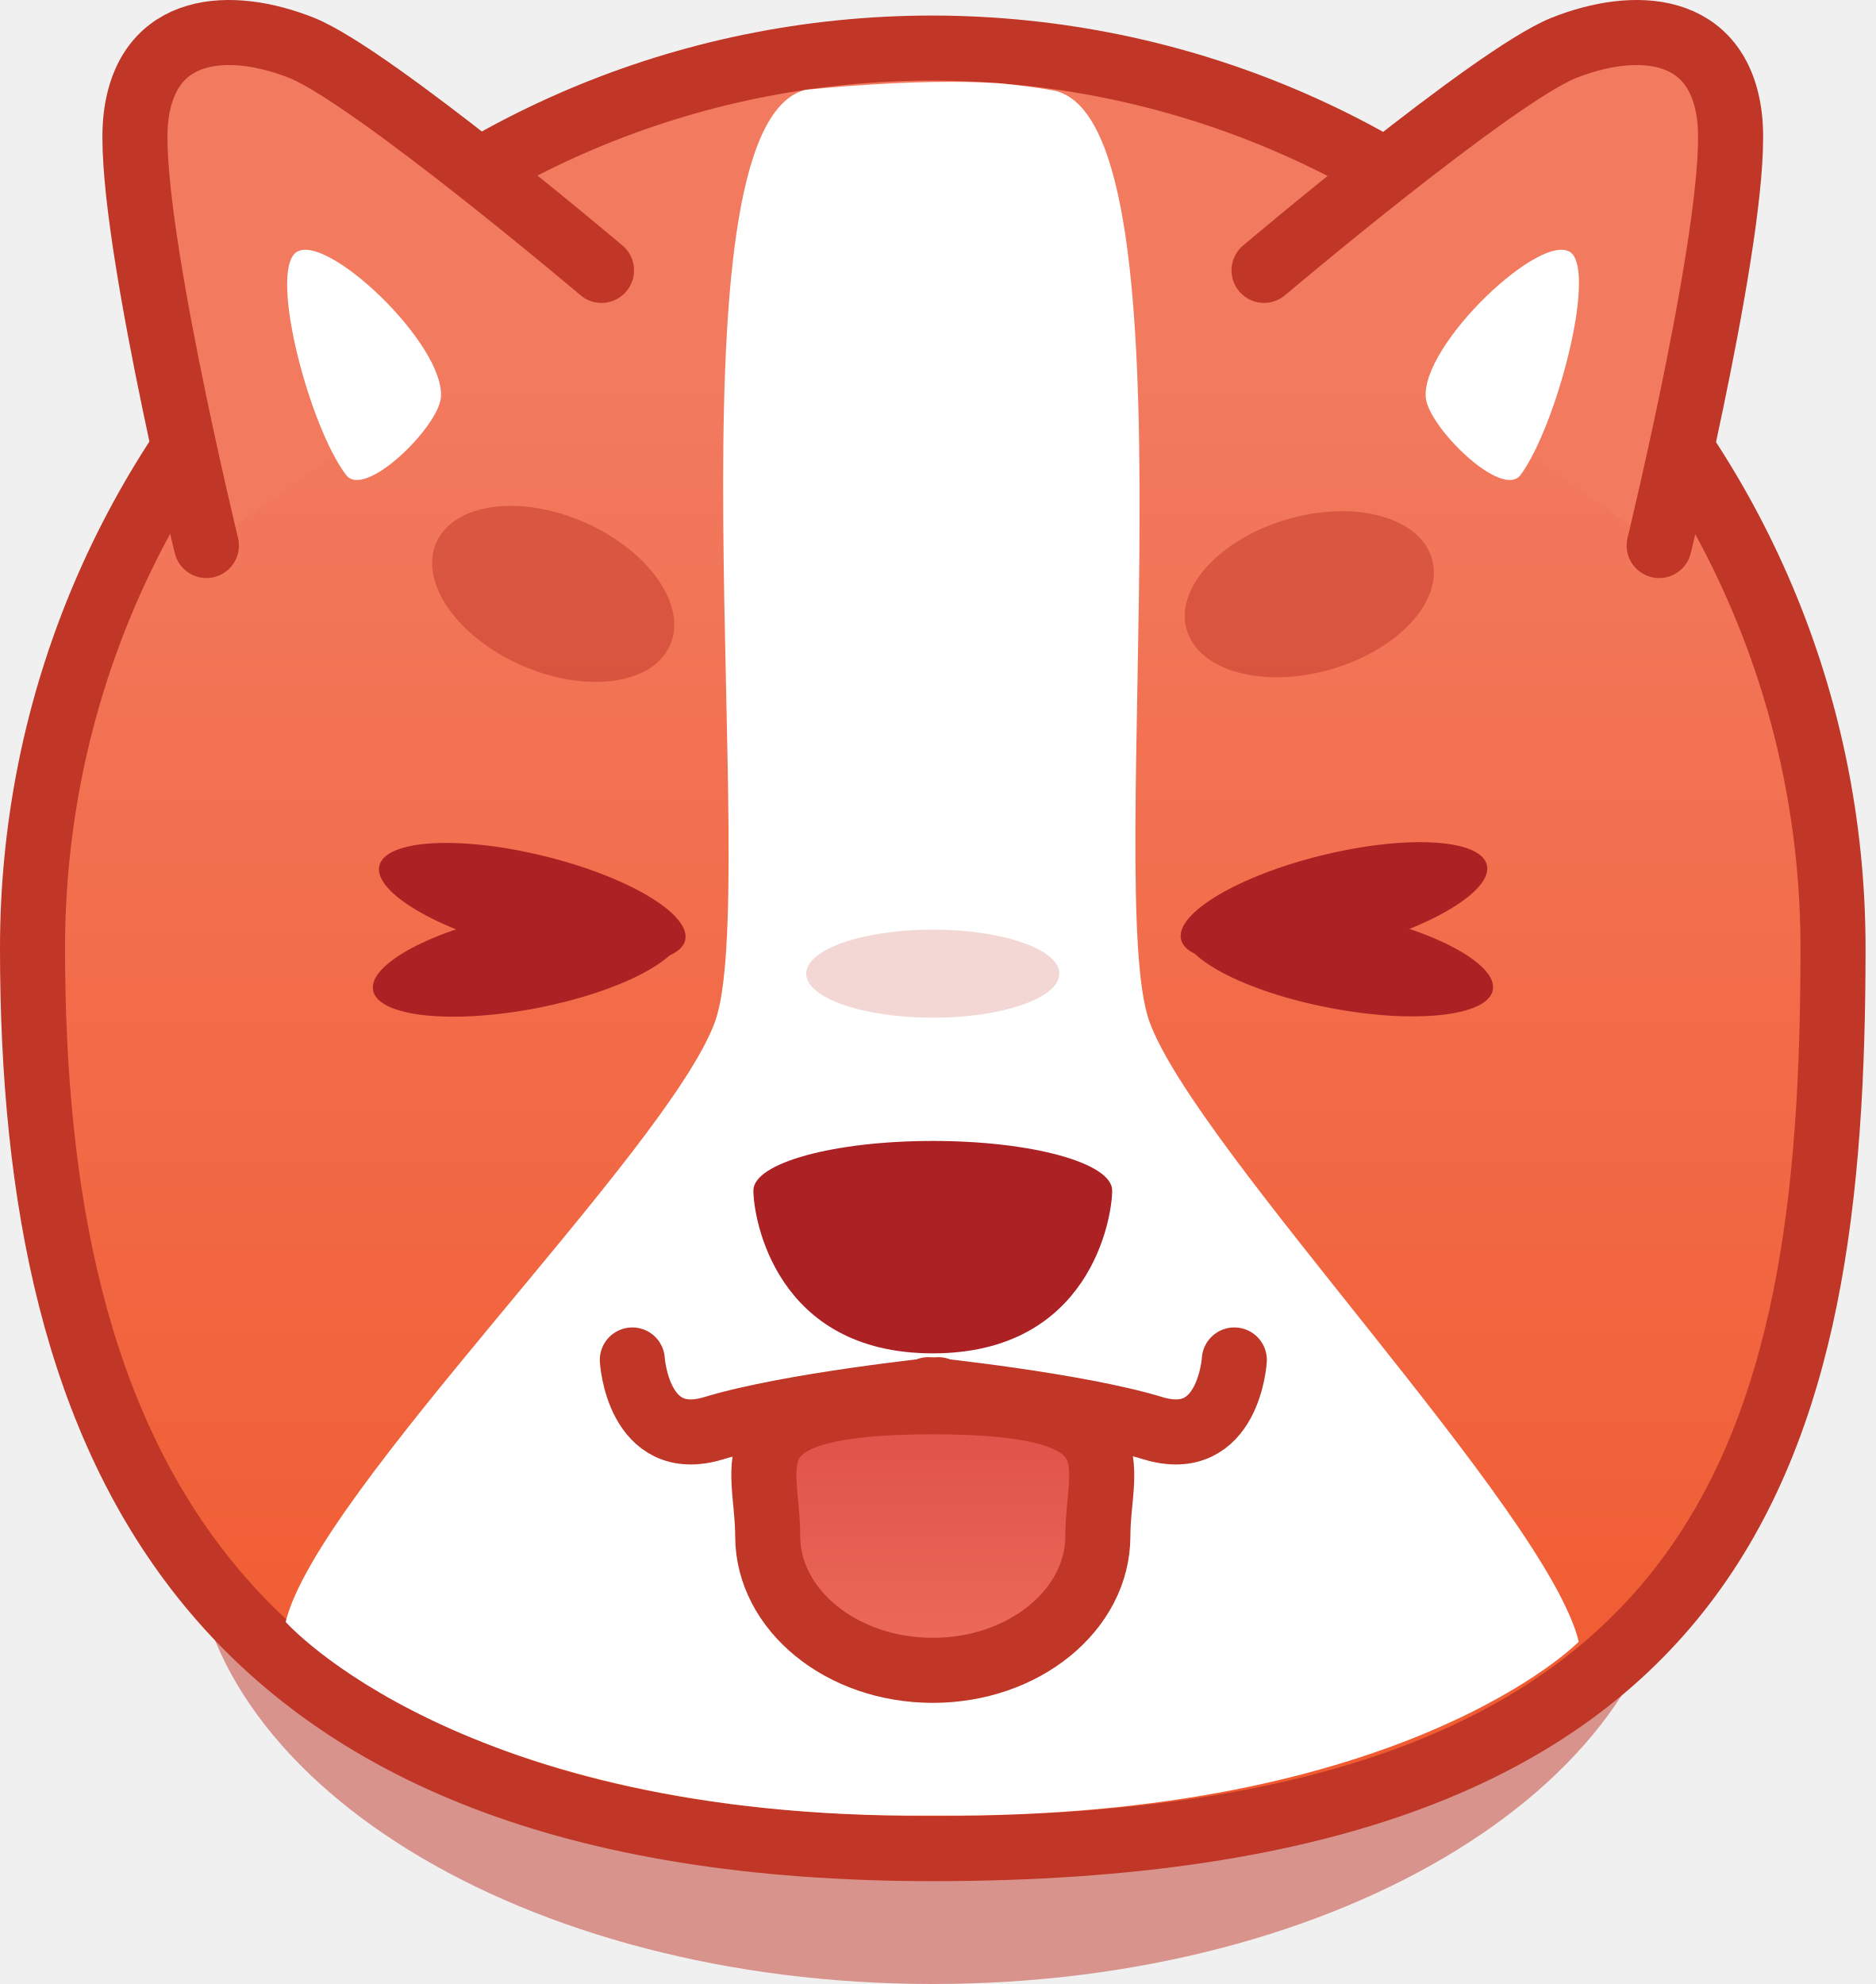
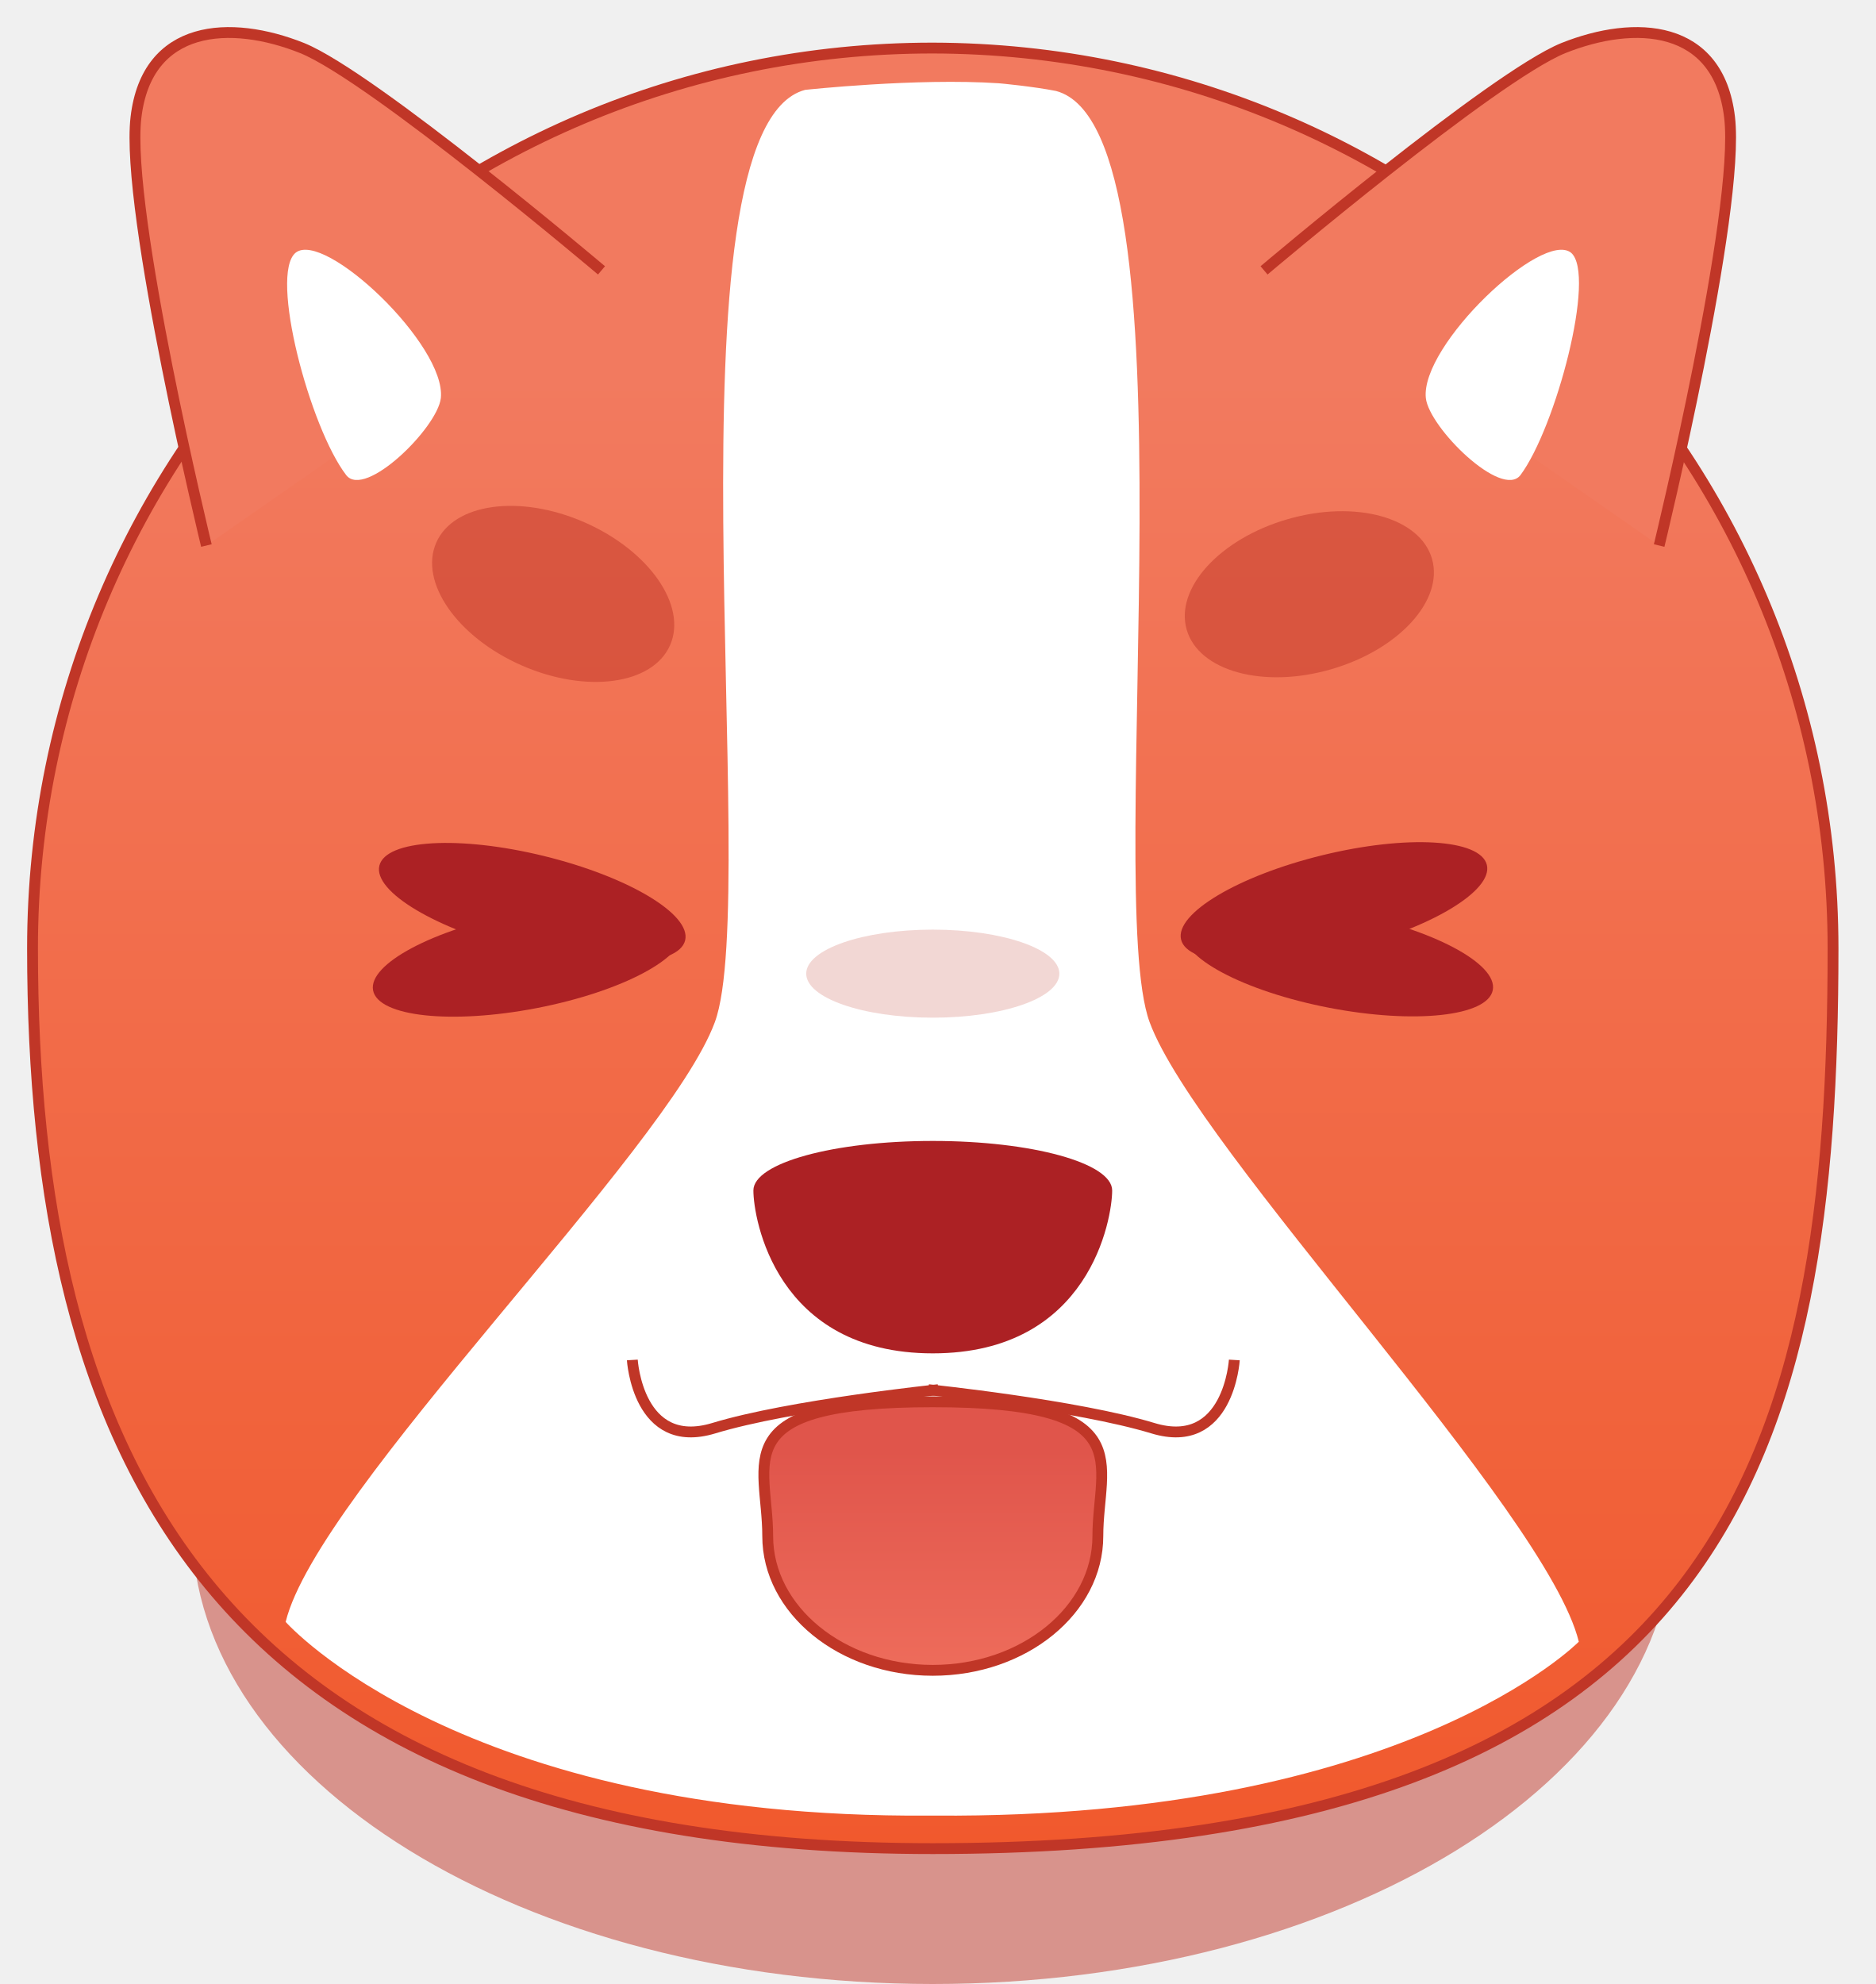
<svg xmlns="http://www.w3.org/2000/svg" width="173" height="183" viewBox="0 0 173 183" fill="none">
  <path opacity="0.5" d="M86.041 183C123.774 183 154.362 164.138 154.362 140.871C154.362 117.603 123.774 98.741 86.041 98.741C48.309 98.741 17.721 117.603 17.721 140.871C17.721 164.138 48.309 183 86.041 183Z" fill="#C03627" />
-   <path d="M169.081 87.473C169.081 133.257 159.944 170.513 86.04 170.513C18.837 170.513 3 133.358 3 87.473C3 41.588 40.155 4.433 86.04 4.433C131.926 4.534 169.081 41.689 169.081 87.473Z" fill="url(#paint0_linear)" stroke="#C03627" stroke-width="6" stroke-miterlimit="10" stroke-linecap="round" />
+   <path d="M169.081 87.473C169.081 133.257 159.944 170.513 86.04 170.513C18.837 170.513 3 133.358 3 87.473C3 41.588 40.155 4.433 86.04 4.433C131.926 4.534 169.081 41.689 169.081 87.473Z" fill="url(#paint0_linear)" stroke="#C03627" strokeWidth="6" strokeMiterlimit="10" strokeLinecap="round" />
  <path d="M19.039 50.318C19.039 50.318 11.526 19.457 12.542 10.828C13.557 2.199 21.272 1.793 27.871 4.433C34.368 7.072 55.483 24.939 55.483 24.939" fill="#F27A5F" />
-   <path d="M19.039 50.318C19.039 50.318 11.526 19.457 12.542 10.828C13.557 2.199 21.272 1.793 27.871 4.433C34.368 7.072 55.483 24.939 55.483 24.939" stroke="#C03627" stroke-width="6" stroke-miterlimit="10" stroke-linecap="round" />
+   <path d="M19.039 50.318C19.039 50.318 11.526 19.457 12.542 10.828C13.557 2.199 21.272 1.793 27.871 4.433C34.368 7.072 55.483 24.939 55.483 24.939" stroke="#C03627" strokeWidth="6" strokeMiterlimit="10" strokeLinecap="round" />
  <path d="M153.042 50.318C153.042 50.318 160.554 19.457 159.539 10.828C158.524 2.199 150.809 1.793 144.21 4.433C137.713 7.072 116.598 24.939 116.598 24.939" fill="#F27A5F" />
-   <path d="M153.042 50.318C153.042 50.318 160.554 19.457 159.539 10.828C158.524 2.199 150.809 1.793 144.21 4.433C137.713 7.072 116.598 24.939 116.598 24.939" stroke="#C03627" stroke-width="6" stroke-miterlimit="10" stroke-linecap="round" />
+   <path d="M153.042 50.318C153.042 50.318 160.554 19.457 159.539 10.828C158.524 2.199 150.809 1.793 144.21 4.433C137.713 7.072 116.598 24.939 116.598 24.939" stroke="#C03627" strokeWidth="6" strokeMiterlimit="10" strokeLinecap="round" />
  <path opacity="0.5" d="M48.132 61.382C54.089 63.992 60.213 63.153 61.811 59.507C63.409 55.861 59.875 50.789 53.918 48.179C47.962 45.568 41.837 46.407 40.24 50.053C38.642 53.699 42.175 58.771 48.132 61.382Z" fill="#C03627" />
  <path opacity="0.5" d="M122.777 61.736C129.025 59.93 133.194 55.366 132.089 51.541C130.983 47.717 125.022 46.081 118.774 47.887C112.526 49.693 108.357 54.257 109.463 58.082C110.568 61.906 116.529 63.542 122.777 61.736Z" fill="#C03627" />
  <path d="M97.411 8.392C110.811 11.945 101.675 82.397 106.04 94.275C110.405 106.152 142.687 139.348 145.631 151.428C145.631 151.428 129.592 167.773 86.244 167.468C86.143 167.468 86.143 167.468 86.041 167.468C85.94 167.468 85.838 167.468 85.737 167.468C42.389 167.773 26.35 149.601 26.35 149.601C29.294 137.521 61.576 106.152 65.941 94.275C70.306 82.397 60.865 11.843 74.265 8.29C74.265 8.29 84.519 7.174 92.132 7.681C92.234 7.681 95.381 7.986 97.411 8.392Z" fill="white" />
  <path d="M102.588 109.807C102.588 112.345 100.558 124.831 86.041 124.831C71.525 124.831 69.494 112.345 69.494 109.807C69.494 107.269 76.905 105.238 86.041 105.238C95.178 105.238 102.588 107.269 102.588 109.807Z" fill="#AC2124" />
  <path d="M48.035 87.63C55.824 89.533 62.612 89.133 63.198 86.737C63.783 84.341 57.944 80.855 50.156 78.952C42.368 77.049 35.58 77.448 34.994 79.845C34.409 82.241 40.247 85.727 48.035 87.63Z" fill="#AC2124" />
  <path d="M49.515 92.983C57.386 91.461 63.388 88.264 62.919 85.842C62.451 83.42 55.691 82.69 47.819 84.212C39.947 85.734 33.946 88.931 34.414 91.353C34.882 93.775 41.643 94.505 49.515 92.983Z" fill="#AC2124" />
  <path d="M121.987 78.882C114.198 80.785 108.36 84.271 108.945 86.667C109.531 89.064 116.319 89.463 124.107 87.56C131.895 85.656 137.734 82.171 137.149 79.775C136.563 77.378 129.775 76.979 121.987 78.882Z" fill="#AC2124" />
  <path d="M124.293 84.184C116.421 82.662 109.66 83.392 109.192 85.814C108.724 88.236 114.725 91.433 122.597 92.954C130.468 94.476 137.229 93.746 137.697 91.324C138.166 88.902 132.164 85.705 124.293 84.184Z" fill="#AC2124" />
-   <path d="M58.326 125.44C58.326 125.44 58.834 133.866 65.838 131.734C72.843 129.602 86.548 128.181 86.548 128.181" stroke="#C03627" stroke-width="6" stroke-miterlimit="10" stroke-linecap="round" />
-   <path d="M113.856 125.44C113.856 125.44 113.349 133.866 106.344 131.734C99.34 129.602 85.635 128.181 85.635 128.181" stroke="#C03627" stroke-width="6" stroke-miterlimit="10" stroke-linecap="round" />
-   <path d="M101.268 141.683C101.268 148.484 94.467 154.068 86.041 154.068C77.615 154.068 70.814 148.484 70.814 141.683C70.814 134.78 66.753 129.298 86.041 129.298C105.329 129.298 101.268 134.881 101.268 141.683Z" fill="url(#paint1_linear)" stroke="#C03627" stroke-width="6" stroke-miterlimit="10" />
+   <path d="M58.326 125.44C58.326 125.44 58.834 133.866 65.838 131.734C72.843 129.602 86.548 128.181 86.548 128.181" stroke="#C03627" strokeWidth="6" strokeMiterlimit="10" strokeLinecap="round" />
+   <path d="M113.856 125.44C113.856 125.44 113.349 133.866 106.344 131.734C99.34 129.602 85.635 128.181 85.635 128.181" stroke="#C03627" strokeWidth="6" strokeMiterlimit="10" strokeLinecap="round" />
+   <path d="M101.268 141.683C101.268 148.484 94.467 154.068 86.041 154.068C77.615 154.068 70.814 148.484 70.814 141.683C70.814 134.78 66.753 129.298 86.041 129.298C105.329 129.298 101.268 134.881 101.268 141.683Z" fill="url(#paint1_linear)" stroke="#C03627" strokeWidth="6" strokeMiterlimit="10" />
  <path d="M31.933 43.821C33.659 46.054 40.359 39.456 40.664 36.715C41.171 31.842 29.903 21.183 27.264 23.315C24.827 25.345 28.583 39.456 31.933 43.821Z" fill="white" />
  <path d="M140.251 43.821C138.525 46.054 131.825 39.456 131.521 36.715C131.013 31.842 142.281 21.183 144.921 23.315C147.256 25.345 143.499 39.456 140.251 43.821Z" fill="white" />
  <path opacity="0.2" d="M86.042 93.869C92.489 93.869 97.716 92.051 97.716 89.808C97.716 87.565 92.489 85.747 86.042 85.747C79.594 85.747 74.367 87.565 74.367 89.808C74.367 92.051 79.594 93.869 86.042 93.869Z" fill="#C03627" />
  <defs>
    <linearGradient id="paint0_linear" x1="86.065" y1="170.491" x2="86.065" y2="4.512" gradientUnits="userSpaceOnUse">
      <stop stop-color="#F1592D" />
      <stop offset="0.818" stop-color="#F27A5F" />
    </linearGradient>
    <linearGradient id="paint1_linear" x1="86.066" y1="154.122" x2="86.066" y2="129.313" gradientUnits="userSpaceOnUse">
      <stop stop-color="#EE6C5B" />
      <stop offset="0.818" stop-color="#E0554B" />
    </linearGradient>
  </defs>
</svg>
